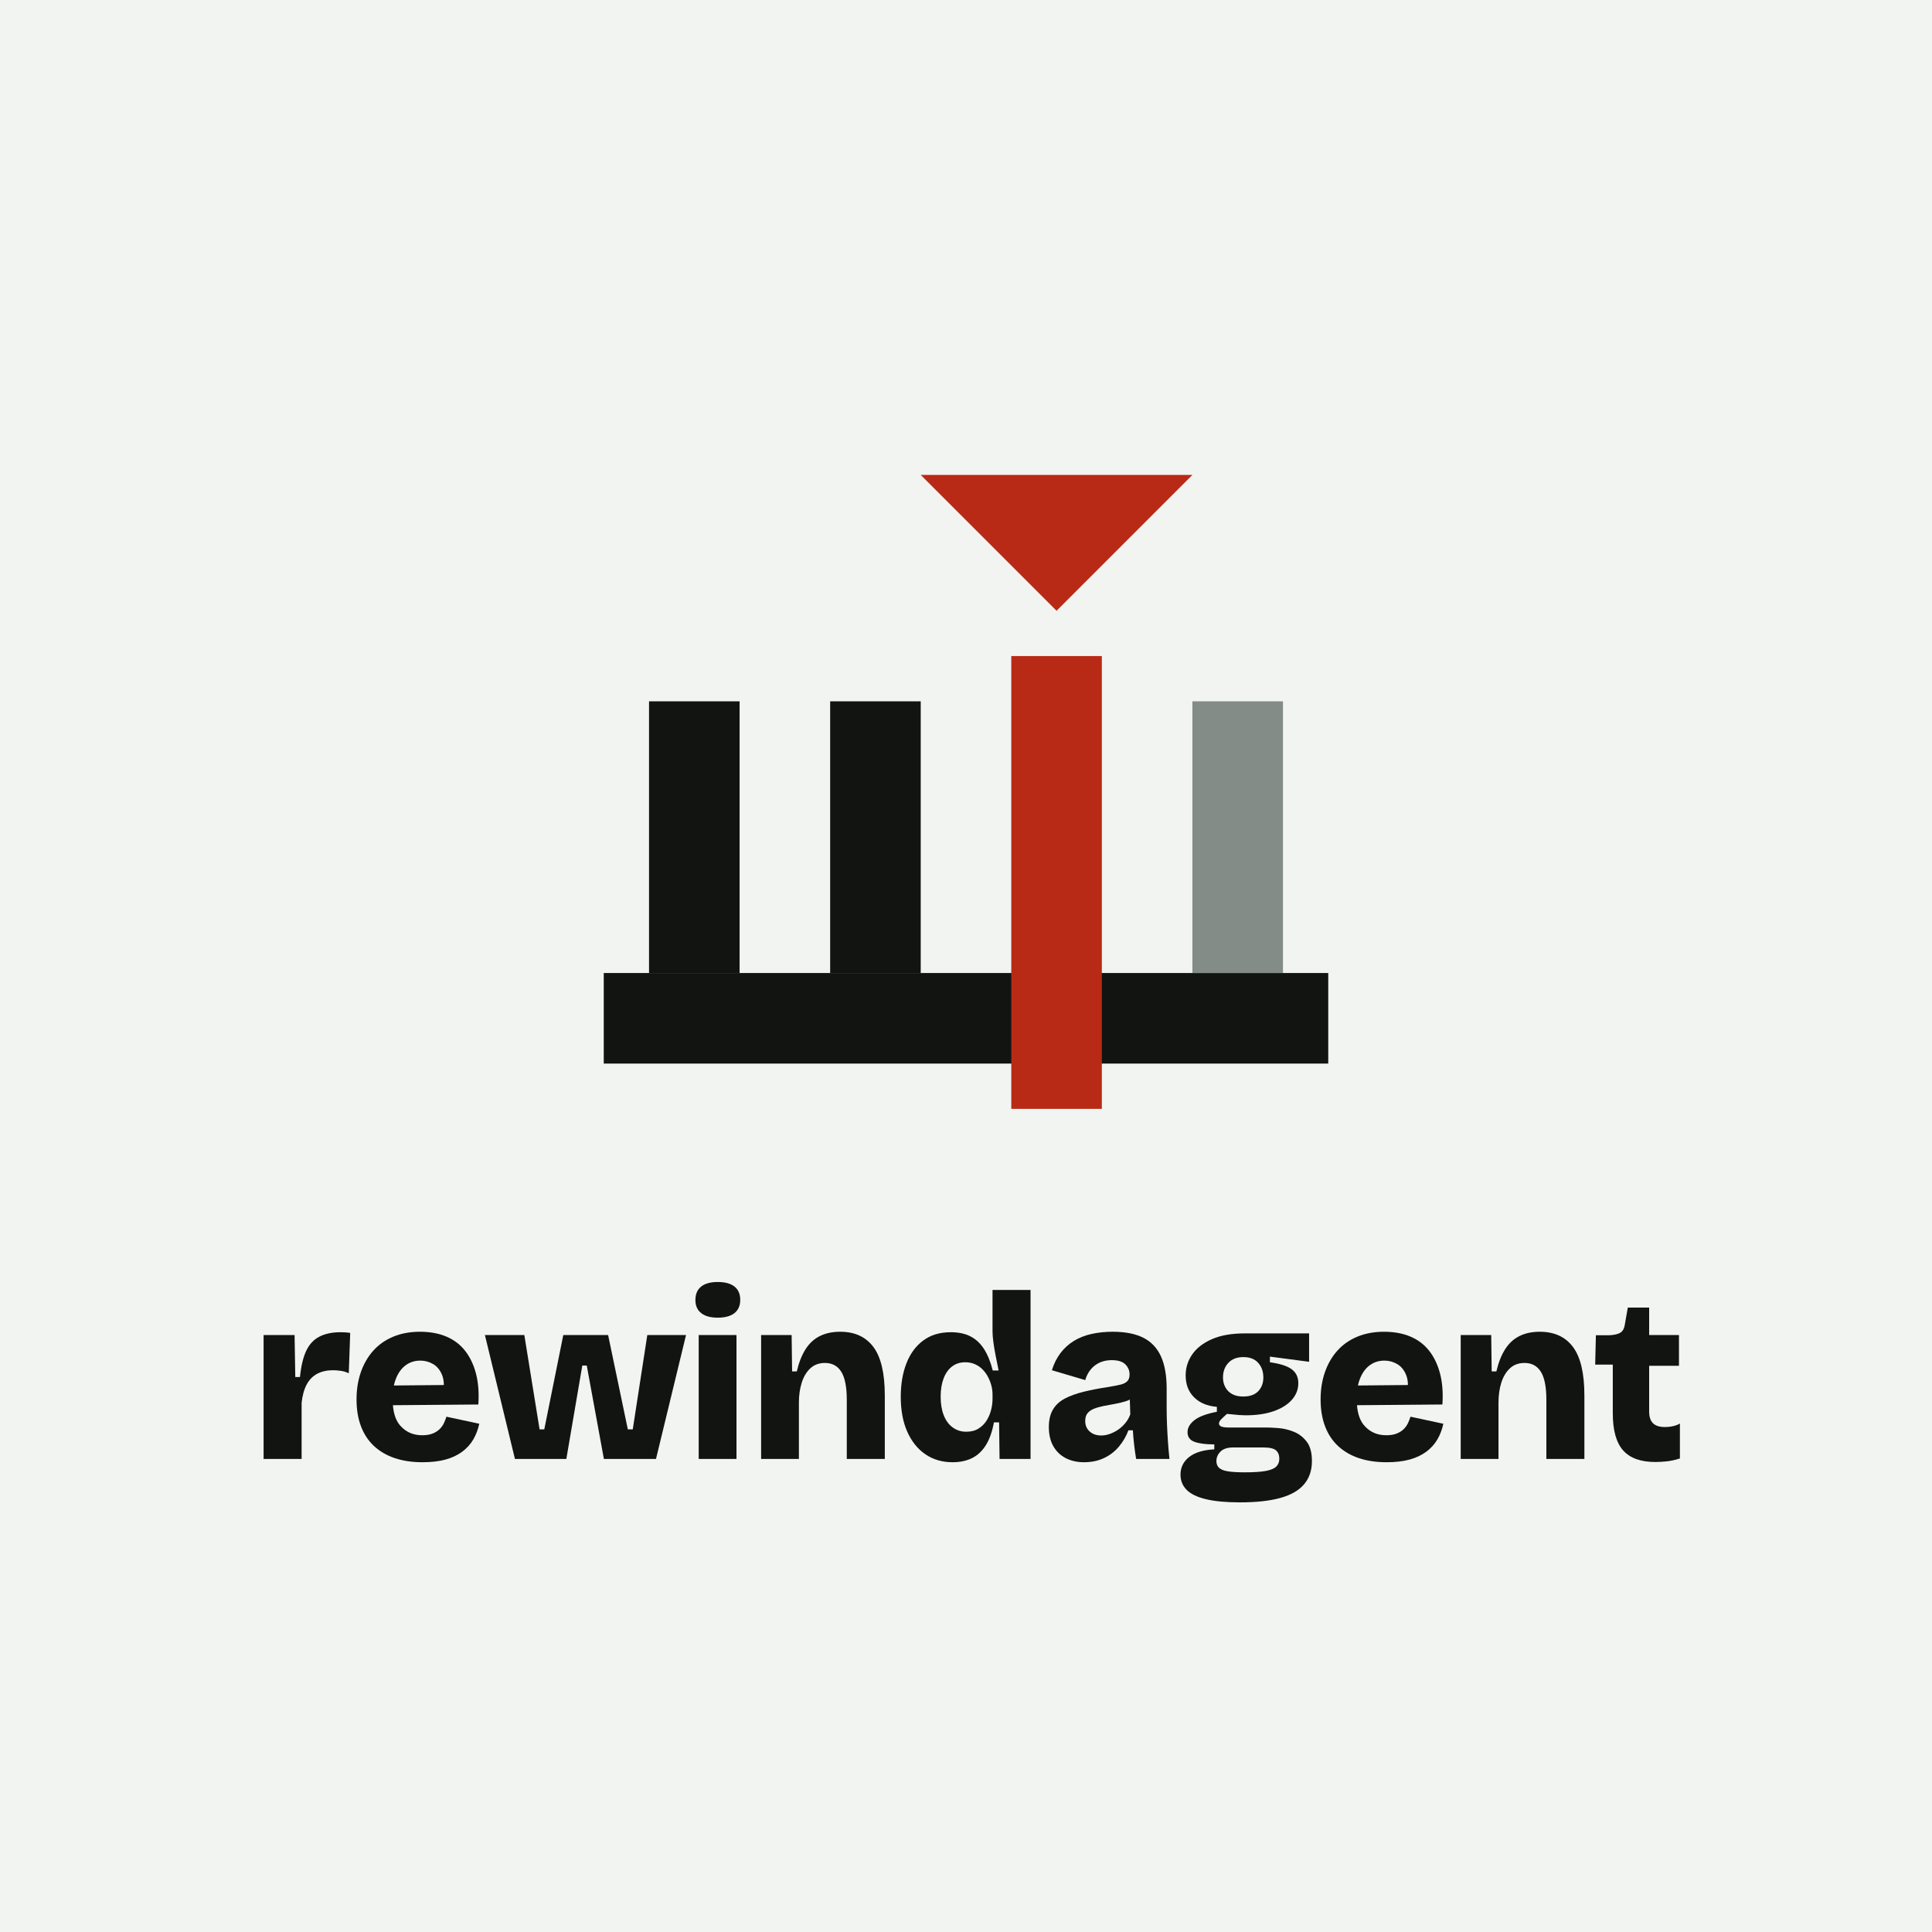
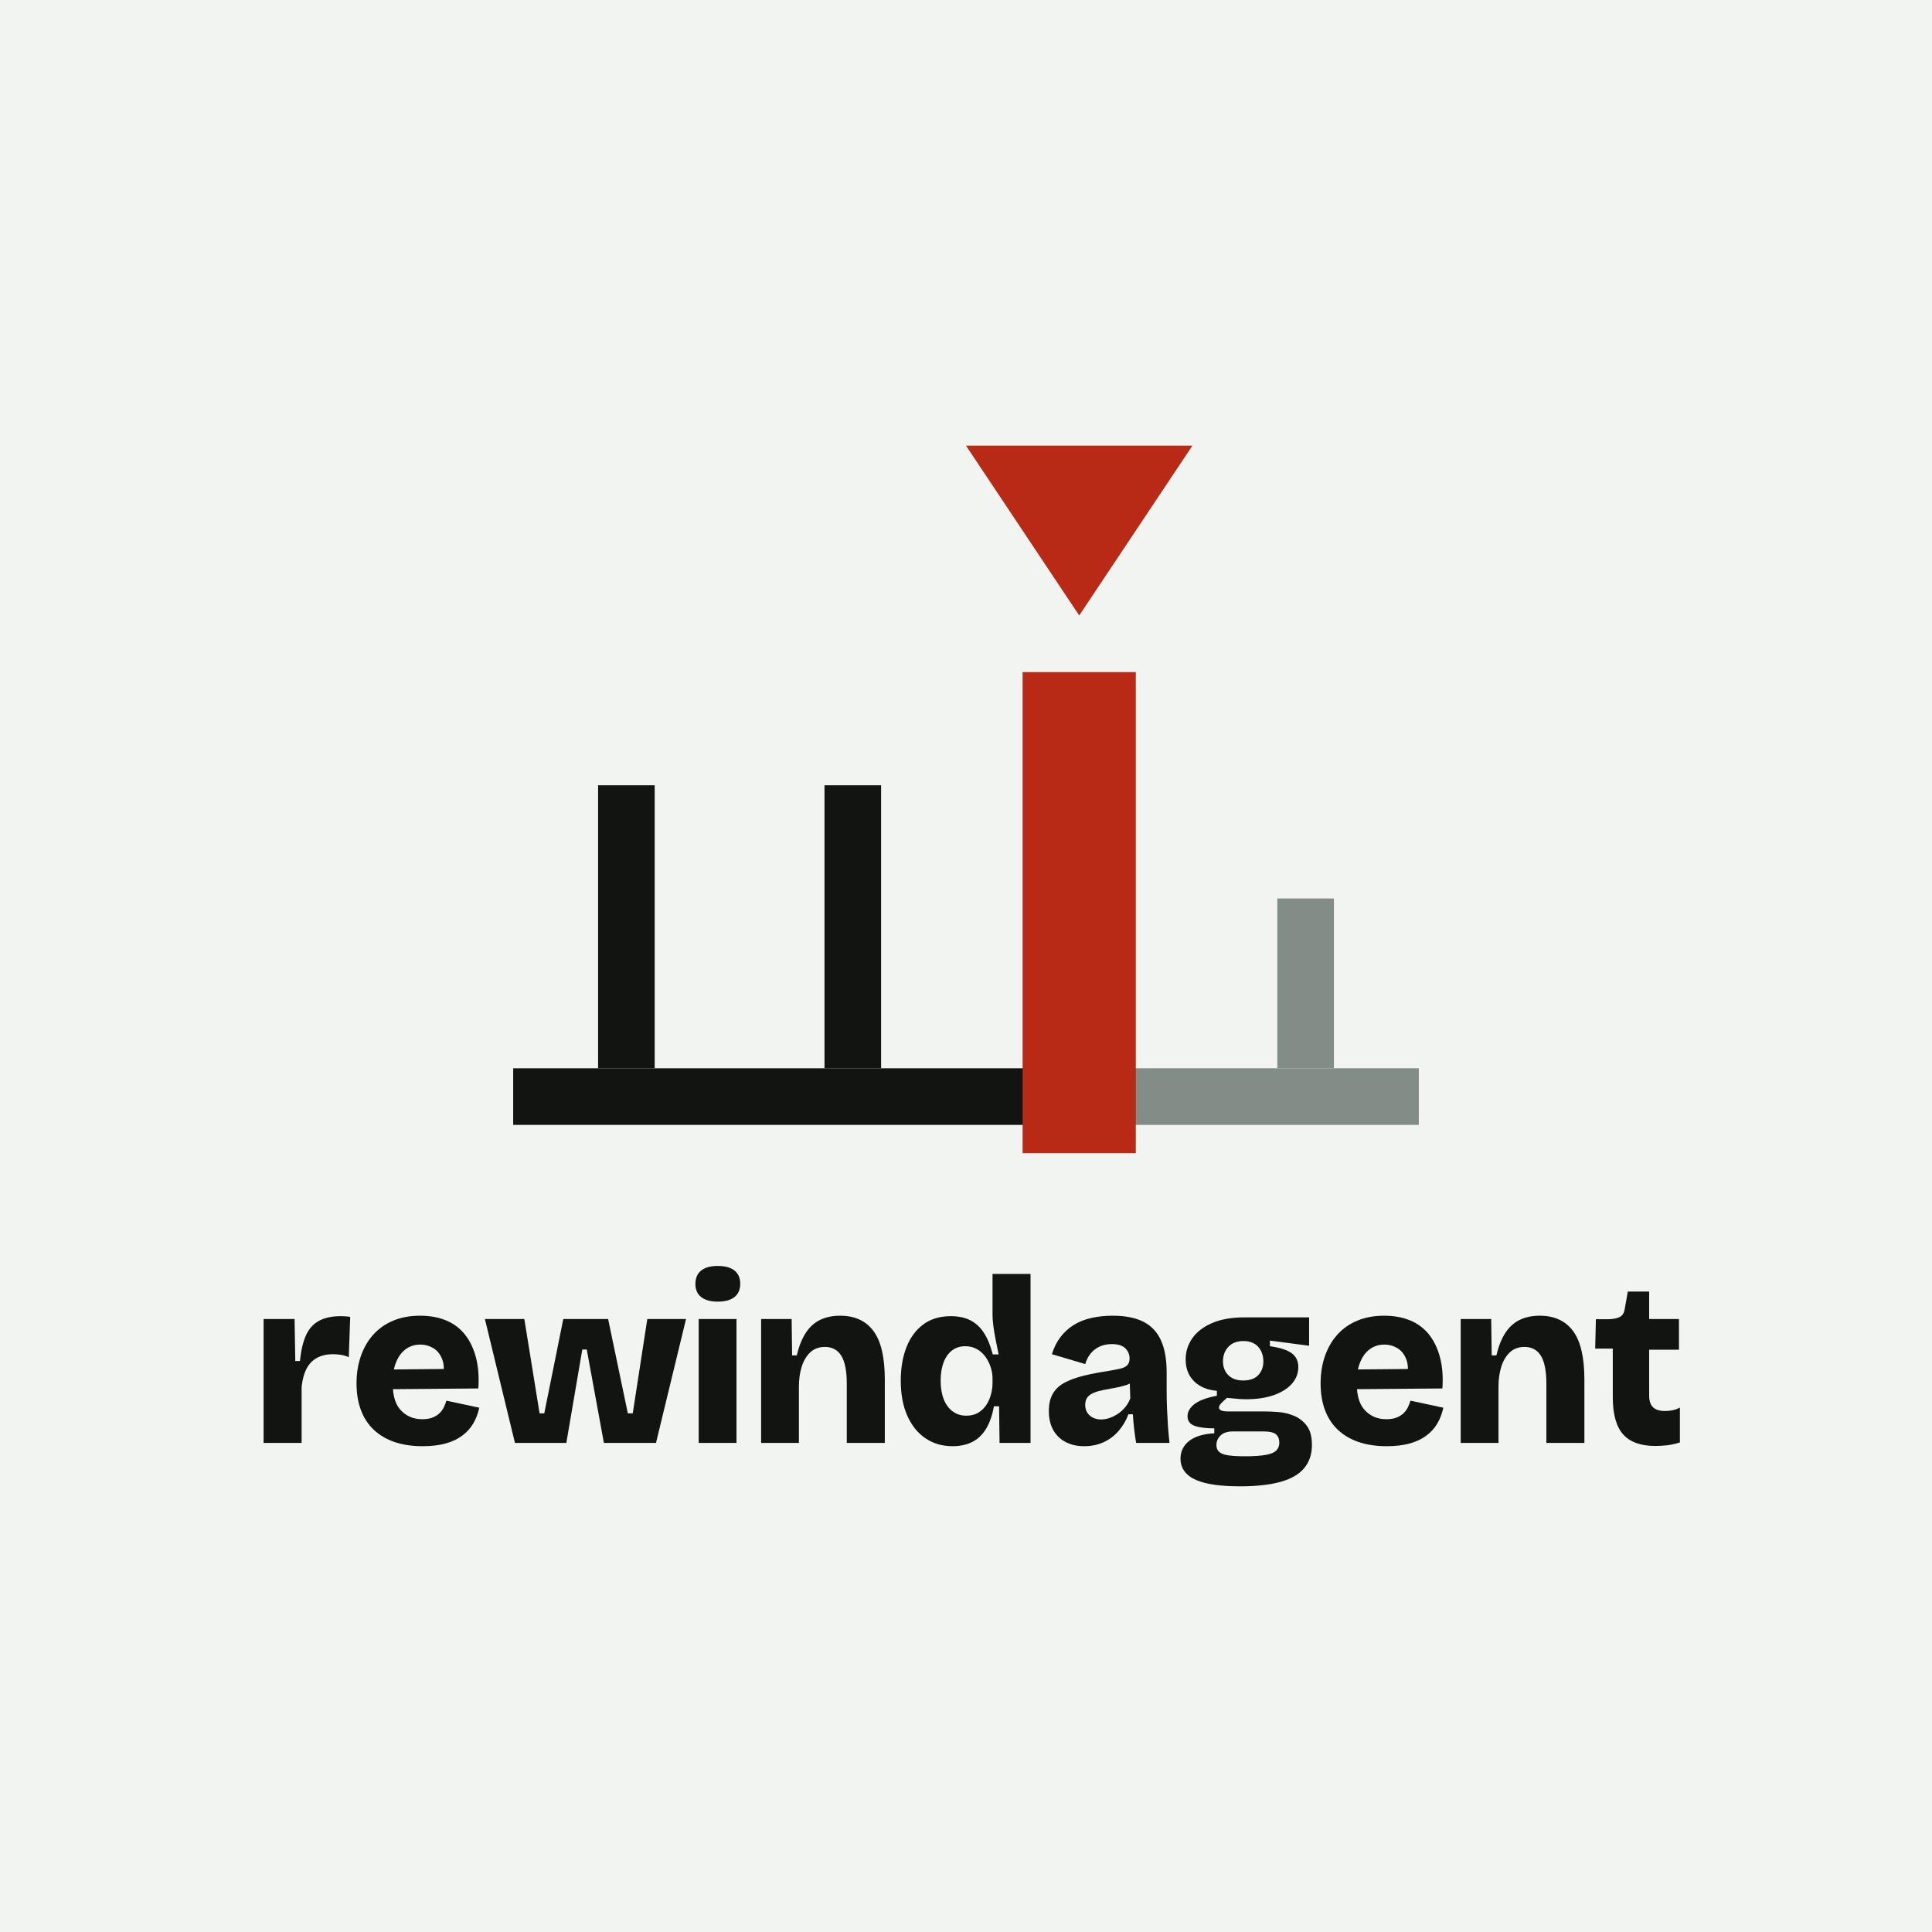
<svg xmlns="http://www.w3.org/2000/svg" viewBox="0 0 1024 1024" width="1024" height="1024" role="img">
  <rect width="1024" height="1024" fill="#F2F4F1" />
-   <g transform="translate(320.00 227.72) scale(24)">
-     <rect x="0" y="12" width="16" height="2" fill="#121412" />
-     <rect x="1" y="6" width="2" height="6" fill="#121412" />
-     <rect x="5" y="6" width="2" height="6" fill="#121412" />
-     <rect x="13" y="6" width="2" height="6" fill="#838C86" />
-     <path d="M7 1H13L10 4ZM9 5H11V15H9Z" fill="#B82A16" />
+   <g transform="translate(272.000 206.215) scale(30)">
+     <rect x="0" y="12" width="10" height="1" fill="#121412" />
+     <rect x="10" y="12" width="6" height="1" fill="#838C86" />
+     <rect x="1.5" y="7" width="1" height="5" fill="#121412" />
+     <rect x="5.5" y="7" width="1" height="5" fill="#121412" />
+     <rect x="13.5" y="9" width="1" height="3" fill="#838C86" />
+     <path d="M8 1H12L10 4ZM9 5H11V13.5H9Z" fill="#B82A16" />
  </g>
  <g fill="#121412">
-     <path transform="translate(132.000 773.273) scale(0.12439 -0.12439)" d="M62 0V528H194L197 349H217Q224 419 243.5 460.5Q263 502 299.5 521.0Q336 540 390 540Q398 540 408.0 539.5Q418 539 431 537L425 365Q409 373 390.5 375.5Q372 378 358 378Q319 378 290.5 363.0Q262 348 245.5 317.0Q229 286 224 239V0Z" />
-     <path transform="translate(184.989 773.273) scale(0.12439 -0.12439)" d="M313 -14Q247 -14 195.0 3.5Q143 21 106.5 55.0Q70 89 51.0 139.0Q32 189 32 254Q32 317 50.5 370.0Q69 423 103.5 461.5Q138 500 188.5 521.0Q239 542 302 542Q366 542 414.5 521.5Q463 501 494.5 461.0Q526 421 541.0 363.5Q556 306 551 232L187 229Q192 168 222 138Q257 101 312 101Q339 101 357.0 108.5Q375 116 386.5 127.5Q398 139 404.5 153.0Q411 167 415 180L555 150Q547 113 529.5 83.0Q512 53 482.5 31.0Q453 9 411.5 -2.5Q370 -14 313 -14ZM191 313 404 315Q404 340 396 359Q383 390 358.0 404.5Q333 419 304 419Q269 419 242.5 400.0Q216 381 201 345Q195 331 191 313Z" />
-     <path transform="translate(255.516 773.273) scale(0.12439 -0.12439)" d="M140 0 12 528H180L245 126H265L346 528H537L621 126H642L704 528H869L741 0H519L446 398H427L359 0Z" />
-     <path transform="translate(362.612 773.273) scale(0.12439 -0.12439)" d="M62 0V528H223V0ZM143 602Q97 602 72.5 621.5Q48 641 48 677Q48 715 72.5 734.5Q97 754 143 754Q190 754 214.5 734.5Q239 715 239 678Q239 641 214.5 621.5Q190 602 143 602Z" />
-     <path transform="translate(395.699 773.273) scale(0.12439 -0.12439)" d="M62 0V528H192L194 373H214Q227 429 251.0 467.0Q275 505 312.0 523.5Q349 542 399 542Q492 542 540.5 477.0Q589 412 589 270V0H427V252Q427 334 403.5 371.5Q380 409 334 409Q296 409 271.5 386.0Q247 363 235.0 325.0Q223 287 223 240V0Z" />
-     <path transform="translate(473.191 773.273) scale(0.12439 -0.12439)" d="M255 -14Q189 -14 139.5 19.5Q90 53 62.0 115.5Q34 178 34 265Q34 345 58.0 407.0Q82 469 129.5 504.5Q177 540 247 540Q297 540 331.5 522.0Q366 504 389.0 468.0Q412 432 426 377H451Q444 411 438.0 441.5Q432 472 428.5 498.5Q425 525 425 545V720H587V0H455L453 156H431Q420 96 396.5 58.5Q373 21 337.5 3.5Q302 -14 255 -14ZM313 116Q344 116 365.5 129.5Q387 143 400.0 164.0Q413 185 419.0 209.0Q425 233 425 254V275Q425 294 420.0 313.0Q415 332 405.5 350.0Q396 368 382.0 382.0Q368 396 349.5 404.0Q331 412 309 412Q276 412 252.5 394.0Q229 376 216.5 343.0Q204 310 204.0 265.0Q204 220 217.0 186.5Q230 153 255.0 134.5Q280 116 313 116Z" />
-     <path transform="translate(551.430 773.273) scale(0.12439 -0.12439)" d="M186 -14Q142 -14 108.0 3.5Q74 21 55.0 54.5Q36 88 36 136Q36 181 53.5 210.5Q71 240 104.5 257.5Q138 275 185.0 286.5Q232 298 292 307Q321 312 340.5 316.5Q360 321 370.0 331.0Q380 341 380 360Q380 385 362.0 403.0Q344 421 304 421Q276 421 253.5 411.0Q231 401 215.0 382.0Q199 363 191 336L49 378Q62 420 85.5 451.0Q109 482 142.0 502.5Q175 523 217.5 532.5Q260 542 308 542Q388 542 438.5 516.5Q489 491 513.5 437.5Q538 384 538 300V219Q538 183 539.5 146.5Q541 110 543.5 73.5Q546 37 550 0H408Q404 23 400.0 55.5Q396 88 394 122H375Q361 84 334.5 52.5Q308 21 270.5 3.5Q233 -14 186 -14ZM259 100Q277 100 295.5 106.5Q314 113 331.0 124.5Q348 136 362.0 153.0Q376 170 383 190L381 253Q372 248 361 245Q338 238 314.5 234.0Q291 230 268.5 225.5Q246 221 228.5 214.0Q211 207 201.0 195.0Q191 183 191 162Q191 134 210.0 117.0Q229 100 259 100Z" />
-     <path transform="translate(622.953 773.273) scale(0.12439 -0.12439)" d="M275 -185Q187 -185 130.5 -171.5Q74 -158 48.0 -131.5Q22 -105 22 -67Q22 -21 58.5 8.0Q95 37 166 41V62Q111 62 81.5 73.0Q52 84 52 114Q52 142 81.0 165.0Q110 188 177 201V222Q116 227 80.0 262.5Q44 298 44 356Q44 405 72.0 445.5Q100 486 156.0 510.5Q212 535 296 535H570V414L403 436V412Q468 403 496.0 382.0Q524 361 524 323Q524 283 496.5 252.0Q469 221 419.0 203.5Q369 186 300 186Q288 186 273.5 187.0Q259 188 220 192Q204 178 195.0 168.5Q186 159 186 151Q186 145 191.0 141.0Q196 137 205.5 135.5Q215 134 226 134H387Q407 134 439.5 131.5Q472 129 504.5 116.0Q537 103 559.5 74.0Q582 45 582 -9Q582 -68 549.0 -107.5Q516 -147 448.0 -166.0Q380 -185 275 -185ZM296 -57Q354 -57 386.0 -51.0Q418 -45 430.5 -32.0Q443 -19 443 0Q443 18 436.0 28.5Q429 39 418.0 43.0Q407 47 395.5 48.0Q384 49 376 49H247Q210 49 192.5 31.5Q175 14 175 -9Q175 -28 187.0 -38.5Q199 -49 225.5 -53.0Q252 -57 296 -57ZM289 266Q332 266 353.5 289.0Q375 312 375 347Q375 385 353.0 409.5Q331 434 290 434Q249 434 226.0 409.5Q203 385 203 347Q203 324 213.0 305.5Q223 287 242.0 276.5Q261 266 289 266Z" />
-     <path transform="translate(695.967 773.273) scale(0.12439 -0.12439)" d="M313 -14Q247 -14 195.0 3.5Q143 21 106.5 55.0Q70 89 51.0 139.0Q32 189 32 254Q32 317 50.5 370.0Q69 423 103.5 461.5Q138 500 188.5 521.0Q239 542 302 542Q366 542 414.5 521.5Q463 501 494.5 461.0Q526 421 541.0 363.5Q556 306 551 232L187 229Q192 168 222 138Q257 101 312 101Q339 101 357.0 108.5Q375 116 386.5 127.5Q398 139 404.5 153.0Q411 167 415 180L555 150Q547 113 529.5 83.0Q512 53 482.5 31.0Q453 9 411.5 -2.5Q370 -14 313 -14ZM191 313 404 315Q404 340 396 359Q383 390 358.0 404.5Q333 419 304 419Q269 419 242.5 400.0Q216 381 201 345Q195 331 191 313Z" />
-     <path transform="translate(766.494 773.273) scale(0.12439 -0.12439)" d="M62 0V528H192L194 373H214Q227 429 251.0 467.0Q275 505 312.0 523.5Q349 542 399 542Q492 542 540.5 477.0Q589 412 589 270V0H427V252Q427 334 403.5 371.5Q380 409 334 409Q296 409 271.5 386.0Q247 363 235.0 325.0Q223 287 223 240V0Z" />
-     <path transform="translate(843.987 773.273) scale(0.12439 -0.12439)" d="M268 -13Q175 -13 131.0 36.5Q87 86 87 195V402H12L15 527H69Q101 528 117.5 537.0Q134 546 138 571L151 645H242V528H369V397H242V202Q242 168 258.5 152.0Q275 136 309 136Q328 136 345.0 140.0Q362 144 373 151V2Q341 -8 314.5 -10.5Q288 -13 268 -13Z" />
+     <path transform="translate(132.000 764.773) scale(0.12439 -0.12439)" d="M62 0V528H194L197 349H217Q224 419 243.5 460.5Q263 502 299.5 521.0Q336 540 390 540Q398 540 408.0 539.5Q418 539 431 537L425 365Q409 373 390.5 375.5Q372 378 358 378Q319 378 290.5 363.0Q262 348 245.5 317.0Q229 286 224 239V0Z" />
+     <path transform="translate(184.989 764.773) scale(0.12439 -0.12439)" d="M313 -14Q247 -14 195.0 3.5Q143 21 106.5 55.0Q70 89 51.0 139.0Q32 189 32 254Q32 317 50.5 370.0Q69 423 103.5 461.5Q138 500 188.5 521.0Q239 542 302 542Q366 542 414.5 521.5Q463 501 494.5 461.0Q526 421 541.0 363.5Q556 306 551 232L187 229Q192 168 222 138Q257 101 312 101Q339 101 357.0 108.5Q375 116 386.5 127.5Q398 139 404.5 153.0Q411 167 415 180L555 150Q547 113 529.5 83.0Q512 53 482.5 31.0Q453 9 411.5 -2.5Q370 -14 313 -14ZM191 313 404 315Q404 340 396 359Q383 390 358.0 404.5Q333 419 304 419Q269 419 242.5 400.0Q216 381 201 345Q195 331 191 313Z" />
+     <path transform="translate(255.516 764.773) scale(0.12439 -0.12439)" d="M140 0 12 528H180L245 126H265L346 528H537L621 126H642L704 528H869L741 0H519L446 398H427L359 0Z" />
+     <path transform="translate(362.612 764.773) scale(0.12439 -0.12439)" d="M62 0V528H223V0ZM143 602Q97 602 72.5 621.5Q48 641 48 677Q48 715 72.5 734.5Q97 754 143 754Q190 754 214.5 734.5Q239 715 239 678Q239 641 214.5 621.5Q190 602 143 602Z" />
+     <path transform="translate(395.699 764.773) scale(0.12439 -0.12439)" d="M62 0V528H192L194 373H214Q227 429 251.0 467.0Q275 505 312.0 523.5Q349 542 399 542Q492 542 540.5 477.0Q589 412 589 270V0H427V252Q427 334 403.5 371.5Q380 409 334 409Q296 409 271.5 386.0Q247 363 235.0 325.0Q223 287 223 240V0Z" />
+     <path transform="translate(473.191 764.773) scale(0.12439 -0.12439)" d="M255 -14Q189 -14 139.5 19.5Q90 53 62.0 115.5Q34 178 34 265Q34 345 58.0 407.0Q82 469 129.5 504.5Q177 540 247 540Q297 540 331.5 522.0Q366 504 389.0 468.0Q412 432 426 377H451Q444 411 438.0 441.5Q432 472 428.5 498.5Q425 525 425 545V720H587V0H455L453 156H431Q420 96 396.5 58.5Q373 21 337.5 3.5Q302 -14 255 -14ZM313 116Q344 116 365.5 129.5Q387 143 400.0 164.0Q413 185 419.0 209.0Q425 233 425 254V275Q425 294 420.0 313.0Q415 332 405.5 350.0Q396 368 382.0 382.0Q368 396 349.5 404.0Q331 412 309 412Q276 412 252.5 394.0Q229 376 216.5 343.0Q204 310 204.0 265.0Q204 220 217.0 186.5Q230 153 255.0 134.5Q280 116 313 116Z" />
+     <path transform="translate(551.430 764.773) scale(0.12439 -0.12439)" d="M186 -14Q142 -14 108.0 3.5Q74 21 55.0 54.5Q36 88 36 136Q36 181 53.5 210.5Q71 240 104.5 257.5Q138 275 185.0 286.5Q232 298 292 307Q321 312 340.5 316.5Q360 321 370.0 331.0Q380 341 380 360Q380 385 362.0 403.0Q344 421 304 421Q276 421 253.5 411.0Q231 401 215.0 382.0Q199 363 191 336L49 378Q62 420 85.5 451.0Q109 482 142.0 502.5Q175 523 217.5 532.5Q260 542 308 542Q388 542 438.5 516.5Q489 491 513.5 437.5Q538 384 538 300V219Q538 183 539.5 146.5Q541 110 543.5 73.5Q546 37 550 0H408Q404 23 400.0 55.5Q396 88 394 122H375Q361 84 334.5 52.5Q308 21 270.5 3.5Q233 -14 186 -14ZM259 100Q277 100 295.5 106.5Q314 113 331.0 124.5Q348 136 362.0 153.0Q376 170 383 190L381 253Q372 248 361 245Q338 238 314.5 234.0Q291 230 268.5 225.5Q246 221 228.5 214.0Q211 207 201.0 195.0Q191 183 191 162Q191 134 210.0 117.0Q229 100 259 100Z" />
+     <path transform="translate(622.953 764.773) scale(0.12439 -0.12439)" d="M275 -185Q187 -185 130.5 -171.5Q74 -158 48.0 -131.5Q22 -105 22 -67Q22 -21 58.5 8.0Q95 37 166 41V62Q111 62 81.5 73.0Q52 84 52 114Q52 142 81.0 165.0Q110 188 177 201V222Q116 227 80.0 262.5Q44 298 44 356Q44 405 72.0 445.5Q100 486 156.0 510.5Q212 535 296 535H570V414L403 436V412Q468 403 496.0 382.0Q524 361 524 323Q524 283 496.5 252.0Q469 221 419.0 203.5Q369 186 300 186Q288 186 273.5 187.0Q259 188 220 192Q204 178 195.0 168.5Q186 159 186 151Q186 145 191.0 141.0Q196 137 205.5 135.5Q215 134 226 134H387Q407 134 439.5 131.5Q472 129 504.5 116.0Q537 103 559.5 74.0Q582 45 582 -9Q582 -68 549.0 -107.5Q516 -147 448.0 -166.0Q380 -185 275 -185ZM296 -57Q354 -57 386.0 -51.0Q418 -45 430.5 -32.0Q443 -19 443 0Q443 18 436.0 28.5Q429 39 418.0 43.0Q407 47 395.5 48.0Q384 49 376 49H247Q210 49 192.5 31.5Q175 14 175 -9Q175 -28 187.0 -38.5Q199 -49 225.5 -53.0Q252 -57 296 -57ZM289 266Q332 266 353.5 289.0Q375 312 375 347Q375 385 353.0 409.5Q331 434 290 434Q249 434 226.0 409.5Q203 385 203 347Q203 324 213.0 305.5Q223 287 242.0 276.5Q261 266 289 266Z" />
+     <path transform="translate(695.967 764.773) scale(0.12439 -0.12439)" d="M313 -14Q247 -14 195.0 3.5Q143 21 106.5 55.0Q70 89 51.0 139.0Q32 189 32 254Q32 317 50.5 370.0Q69 423 103.5 461.5Q138 500 188.5 521.0Q239 542 302 542Q366 542 414.5 521.5Q463 501 494.5 461.0Q526 421 541.0 363.5Q556 306 551 232L187 229Q192 168 222 138Q257 101 312 101Q339 101 357.0 108.5Q375 116 386.5 127.5Q398 139 404.5 153.0Q411 167 415 180L555 150Q547 113 529.5 83.0Q512 53 482.5 31.0Q453 9 411.5 -2.5Q370 -14 313 -14ZM191 313 404 315Q404 340 396 359Q383 390 358.0 404.5Q333 419 304 419Q269 419 242.5 400.0Q216 381 201 345Q195 331 191 313Z" />
+     <path transform="translate(766.494 764.773) scale(0.12439 -0.12439)" d="M62 0V528H192L194 373H214Q227 429 251.0 467.0Q275 505 312.0 523.5Q349 542 399 542Q492 542 540.5 477.0Q589 412 589 270V0H427V252Q427 334 403.5 371.5Q380 409 334 409Q296 409 271.5 386.0Q247 363 235.0 325.0Q223 287 223 240V0Z" />
+     <path transform="translate(843.987 764.773) scale(0.12439 -0.12439)" d="M268 -13Q175 -13 131.0 36.5Q87 86 87 195V402H12L15 527H69Q101 528 117.5 537.0Q134 546 138 571L151 645H242V528H369V397H242V202Q242 168 258.5 152.0Q275 136 309 136Q328 136 345.0 140.0Q362 144 373 151V2Q341 -8 314.5 -10.5Q288 -13 268 -13Z" />
  </g>
</svg>
